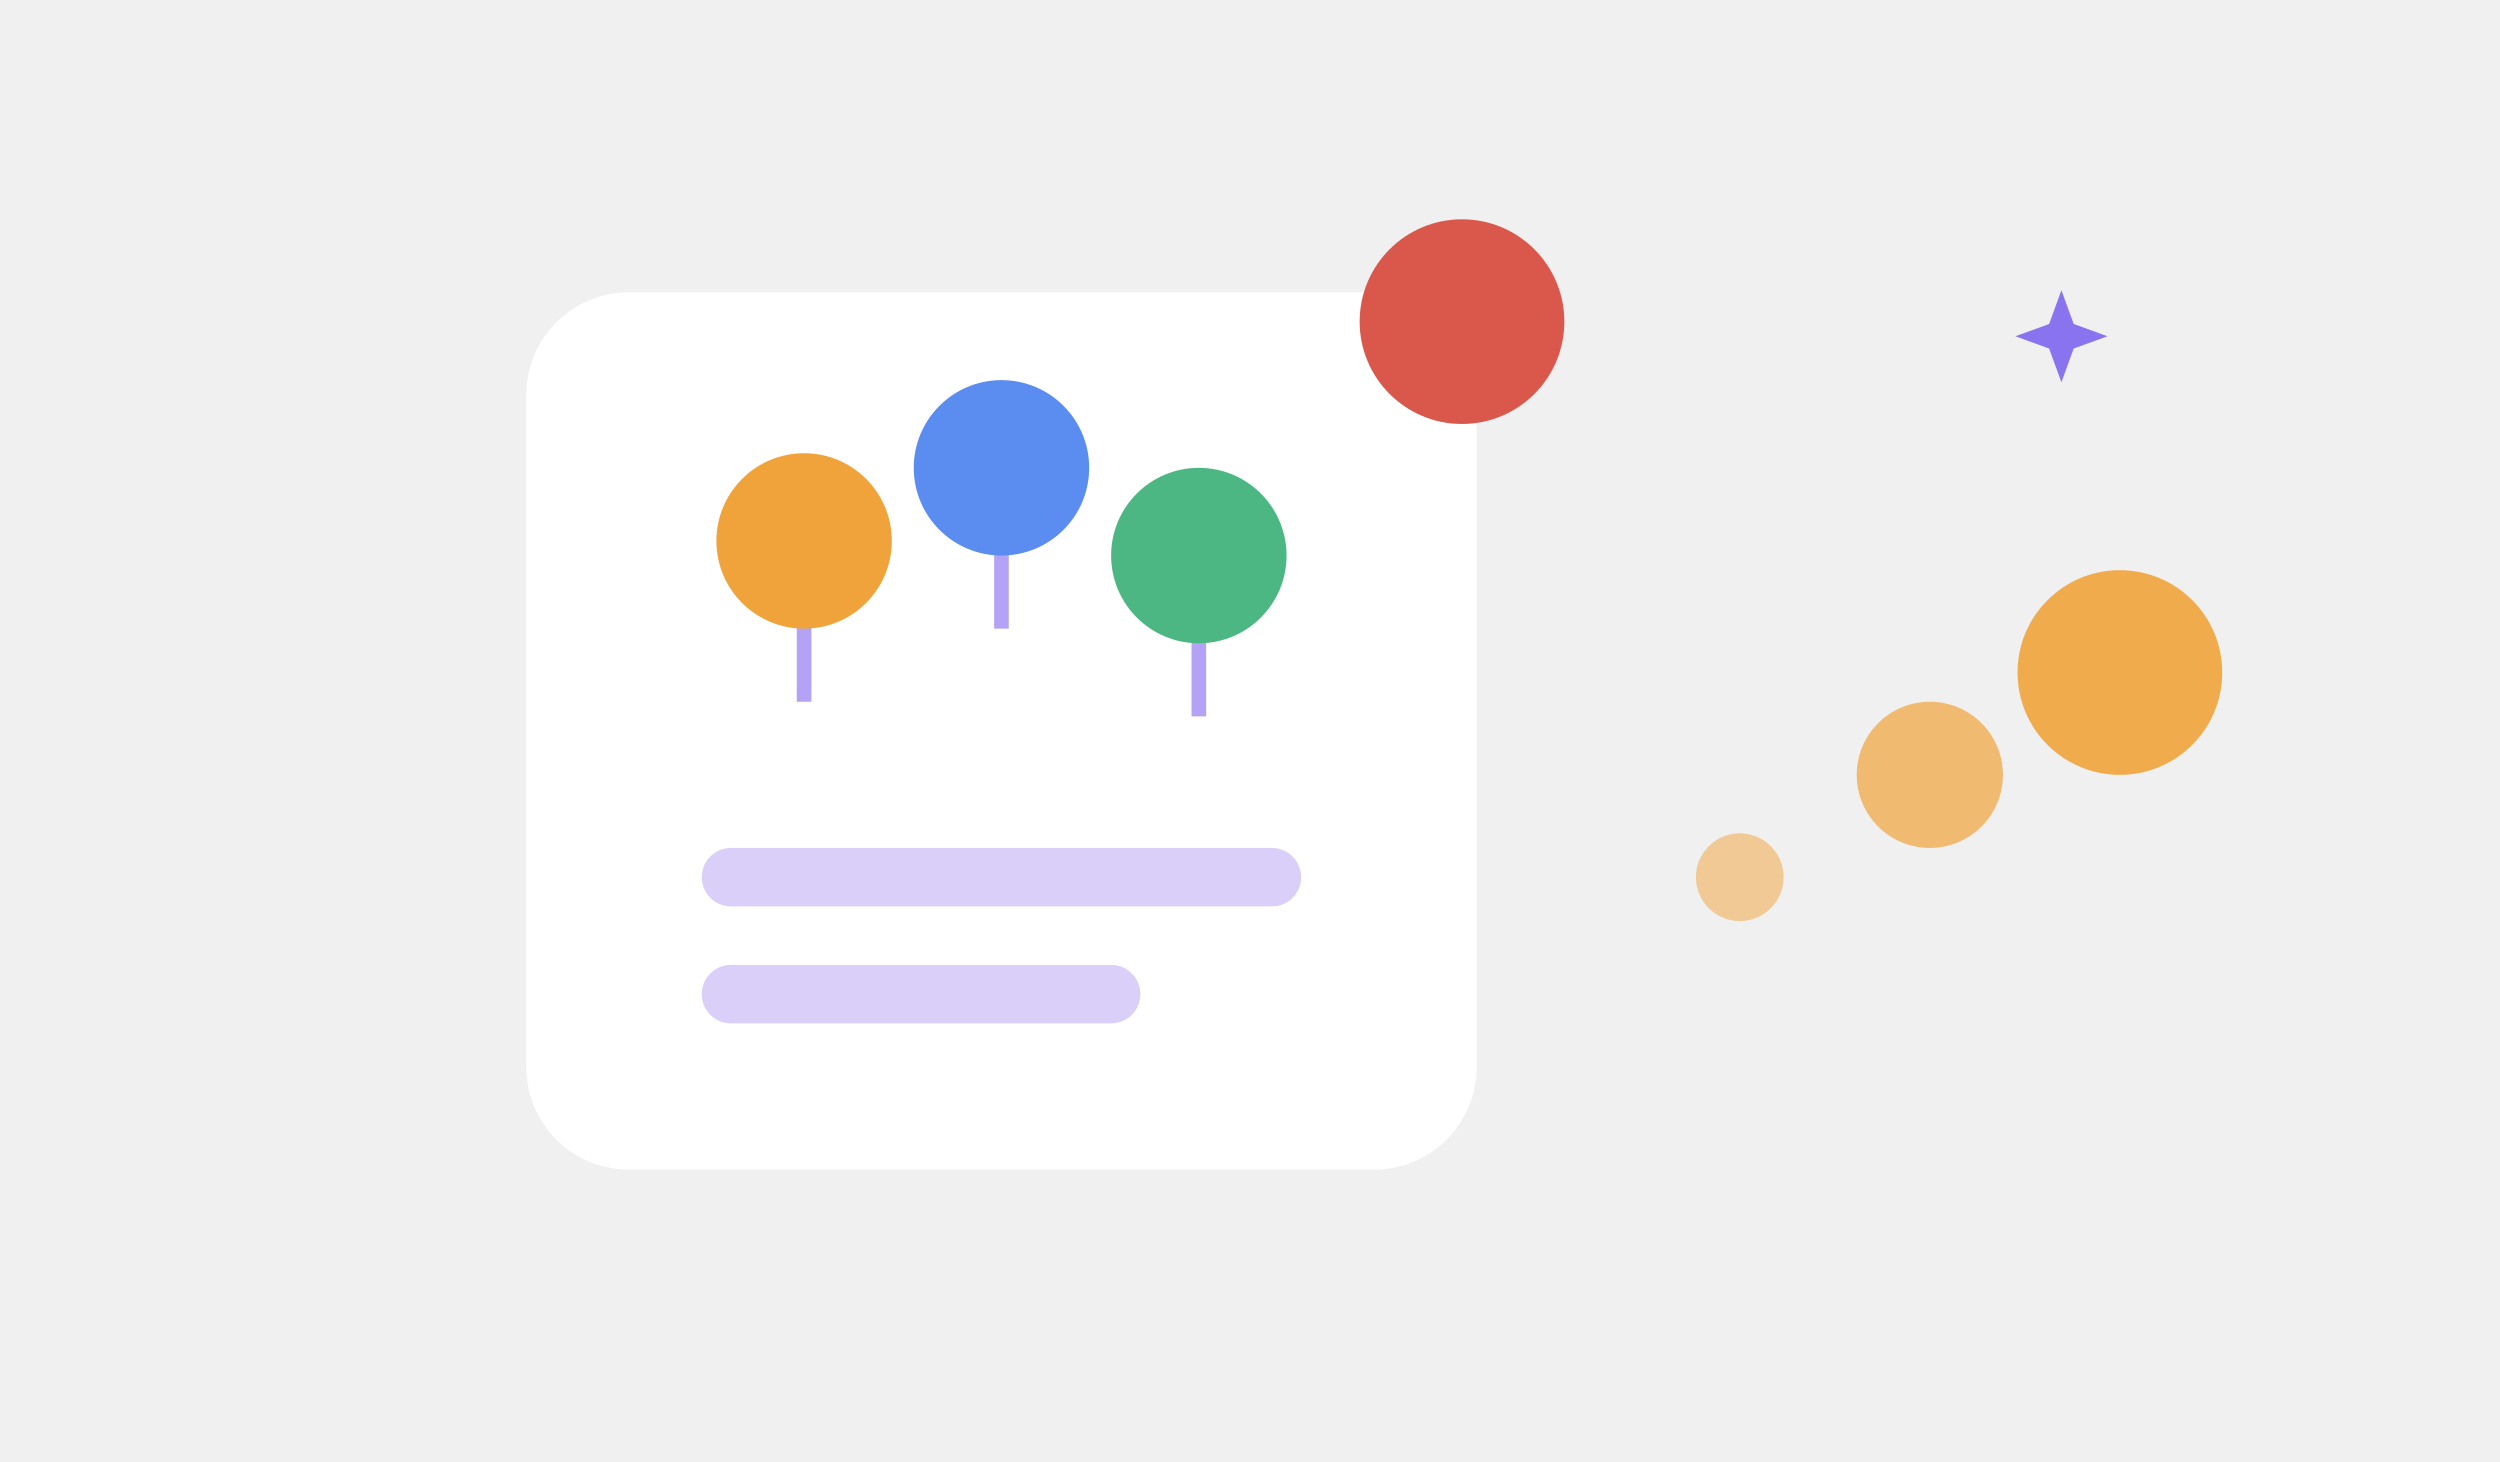
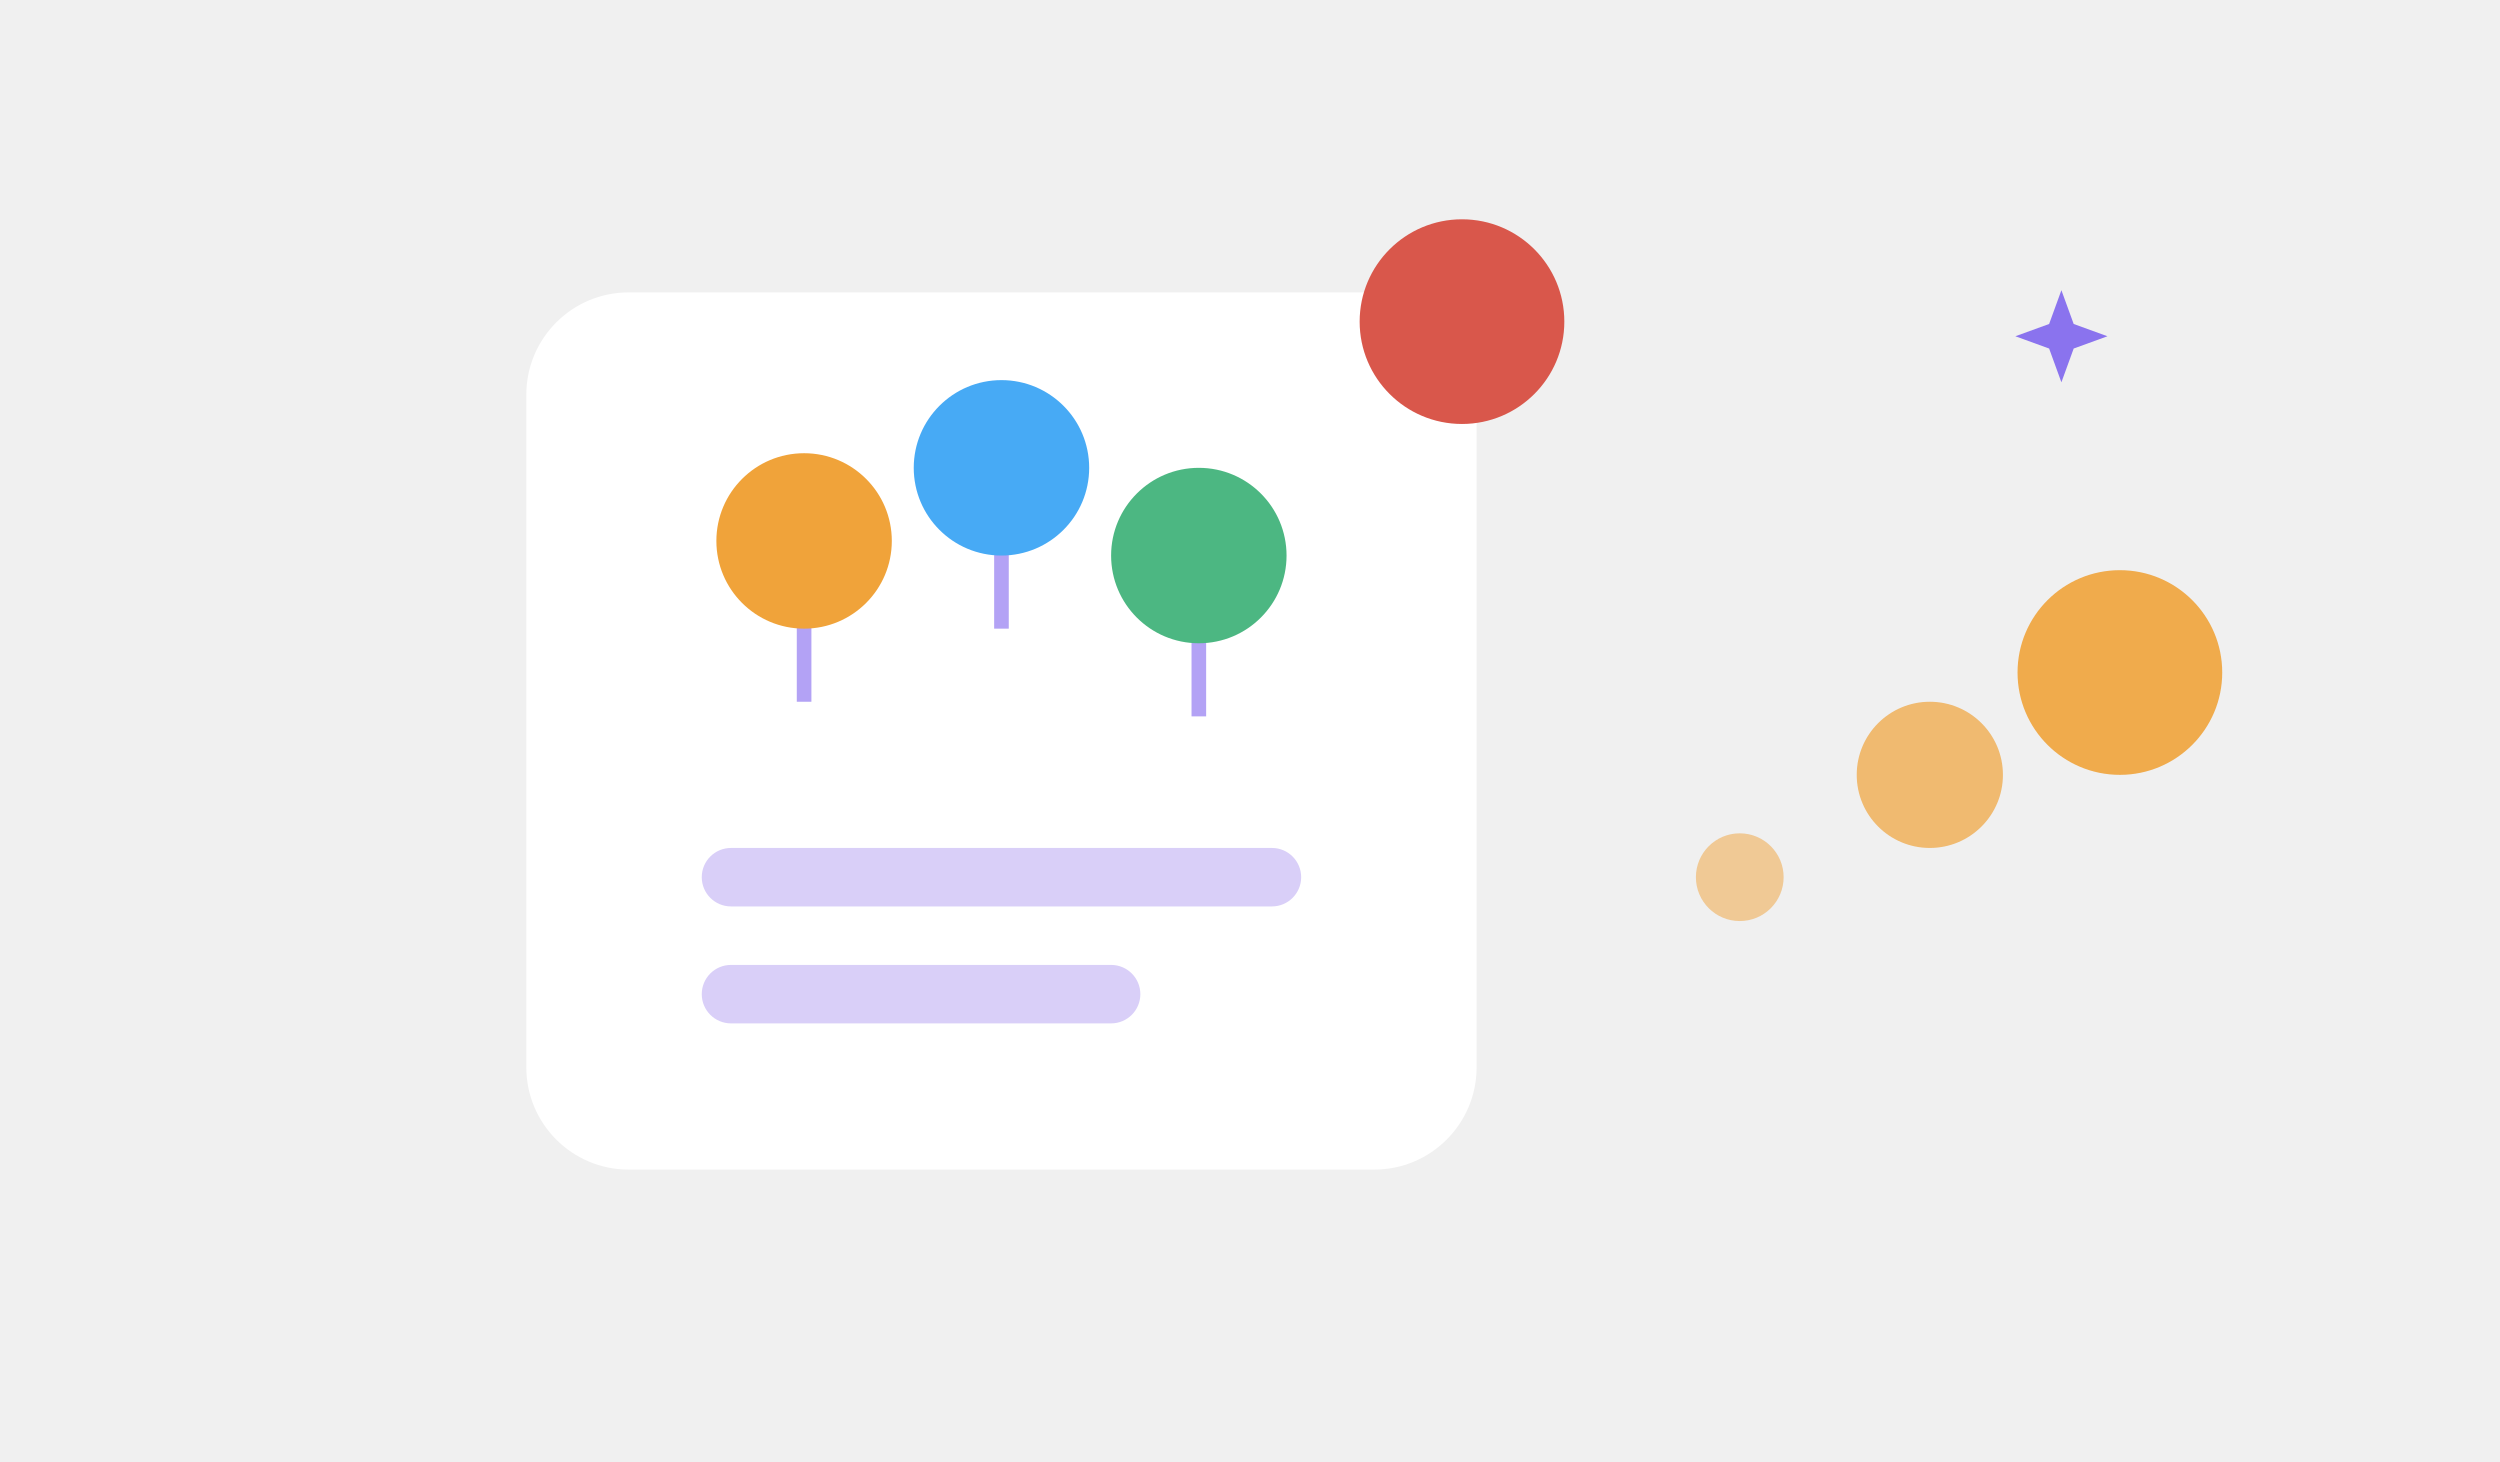
<svg xmlns="http://www.w3.org/2000/svg" width="342" height="200" viewBox="0 0 342 200">
  <rect x="72" y="40" width="130" height="120" rx="14" fill="#FFFFFF" />
  <path d="M110 74 l0 22" stroke="#B3A2F5" stroke-width="2" />
  <circle cx="110" cy="74" r="12" fill="#F0A33A" />
  <path d="M137 64 l0 22" stroke="#B3A2F5" stroke-width="2" />
-   <circle cx="137" cy="64" r="12" fill="#5B8DF0" />
+   <circle cx="137" cy="64" r="12" fill="#47AAF5" />
  <path d="M164 76 l0 22" stroke="#B3A2F5" stroke-width="2" />
  <circle cx="164" cy="76" r="12" fill="#4CB782" />
  <rect x="96" y="116" width="82" height="8" rx="4.0" fill="#D9CFF8" />
  <rect x="96" y="132" width="60" height="8" rx="4.0" fill="#D9CFF8" />
  <circle cx="200" cy="44" r="14" fill="#D9574B" />
  <circle cx="238" cy="120" r="6" fill="#F0A33A" fill-opacity="0.5" />
  <circle cx="264" cy="106" r="10" fill="#F0A33A" fill-opacity="0.7" />
  <circle cx="290" cy="92" r="14" fill="#F0A33A" fill-opacity="0.9" />
  <path d="M282 39.7l1.68 4.62 4.62 1.68 -4.62 1.68 -1.68 4.62 -1.68 -4.62 -4.62 -1.68 4.62 -1.68z" fill="#8A73EE" />
</svg>
